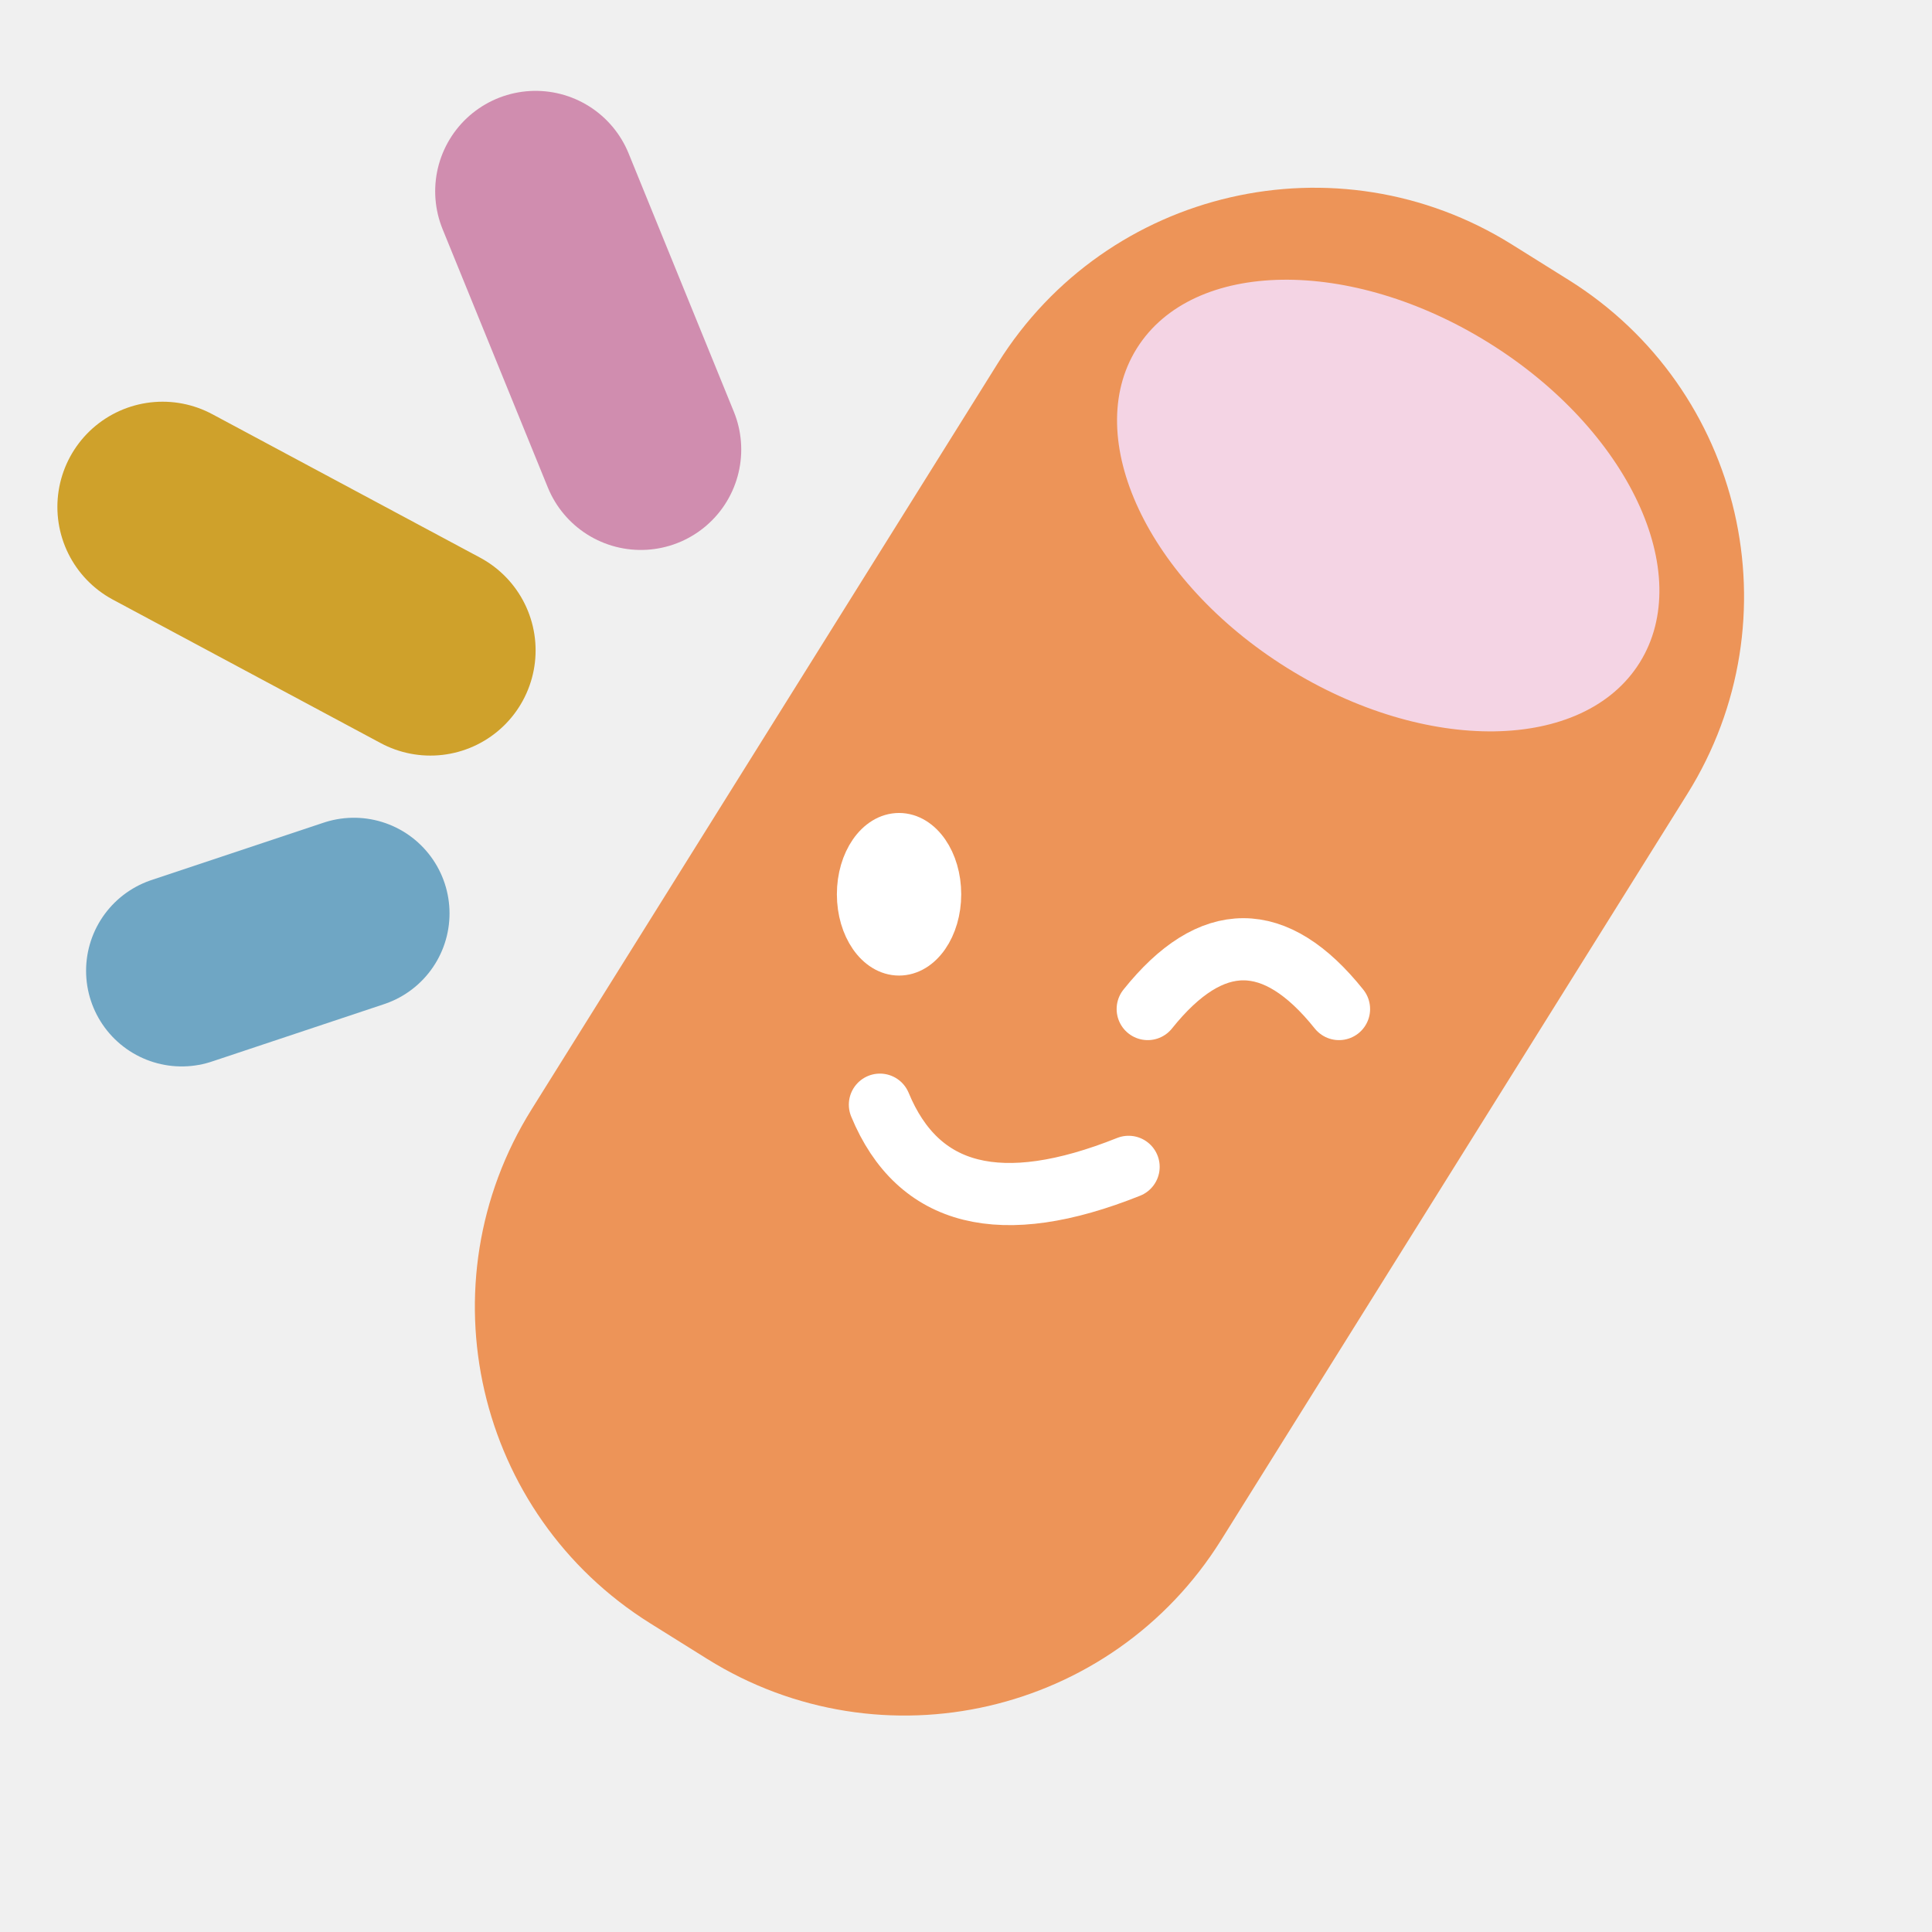
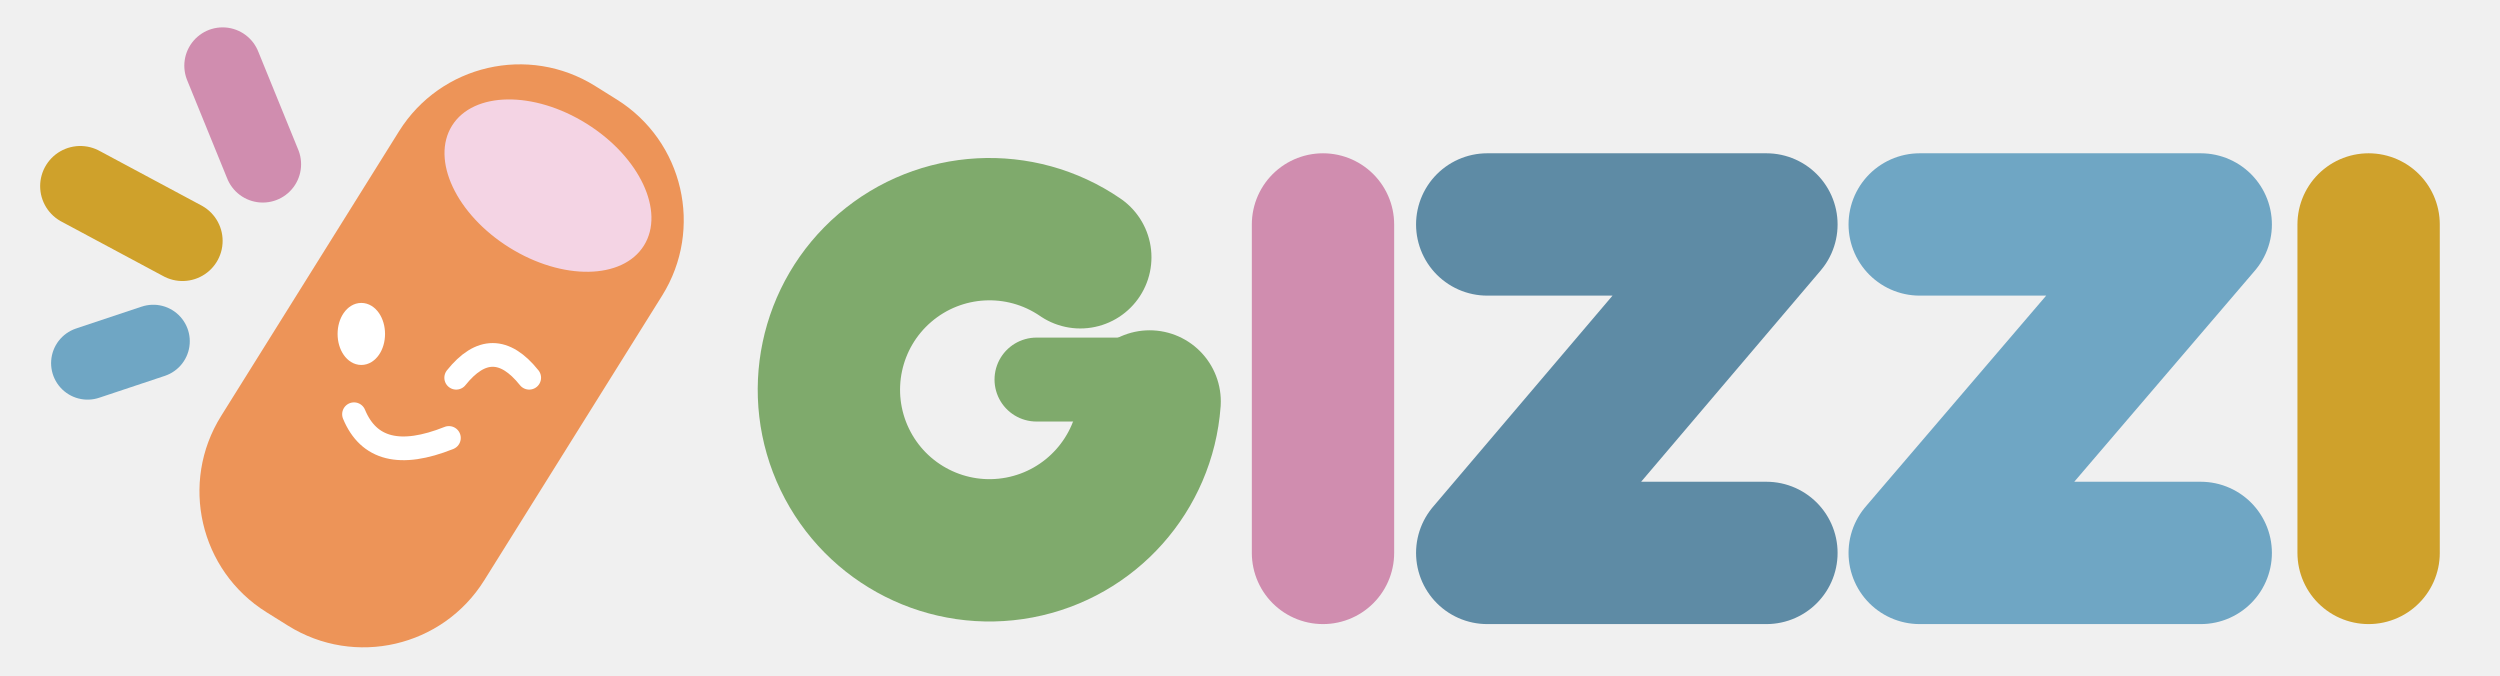
- <svg xmlns="http://www.w3.org/2000/svg" viewBox="130 76 404 404" role="img" aria-label="gizzi">
+ <svg xmlns="http://www.w3.org/2000/svg" viewBox="120 80 1370 370" role="img" aria-label="gizzi">
  <g fill="none" stroke-linecap="round" stroke-linejoin="round">
    <path d="M242 116 L264 170" stroke="#D08DAF" stroke-width="42" />
    <path d="M164 182 L220 212" stroke="#CFA12B" stroke-width="44" />
    <path d="M168 279 L204 267" stroke="#6FA6C4" stroke-width="40" />
  </g>
  <g transform="rotate(32 362 275)">
    <rect x="277" y="105" width="170" height="340" rx="78" fill="#ED9458" />
    <ellipse cx="362" cy="165" rx="62" ry="40" fill="#F4D4E4" />
  </g>
  <g fill="none" stroke="#FFFFFF" stroke-linecap="round" stroke-width="13">
    <ellipse cx="318" cy="263" rx="9" ry="13" fill="#FFFFFF" stroke-width="8" />
    <path d="M370 287 Q390 262 410 287" />
    <path d="M314 307 Q326 336 366 320" />
  </g>
+   <g fill="none" stroke-linecap="round" stroke-linejoin="round" stroke-width="78">
+     <path d="M712 221 A88 88 0 1 0 750 300" stroke="#7FAA6C" />
+     <path d="M688 288 L750 288" stroke="#7FAA6C" stroke-width="46" />
+     <path d="M845 203 L845 383" stroke="#D08DAF" />
+     <path d="M935 203 L1088 203 L935 383 L1088 383" stroke="#5E8BA5" />
+     <path d="M1172 203 L1326 203 L1172 383 L1326 383" stroke="#6FA6C4" />
+     <path d="M1418 203 L1418 383" stroke="#CFA12B" />
+   </g>
</svg>
